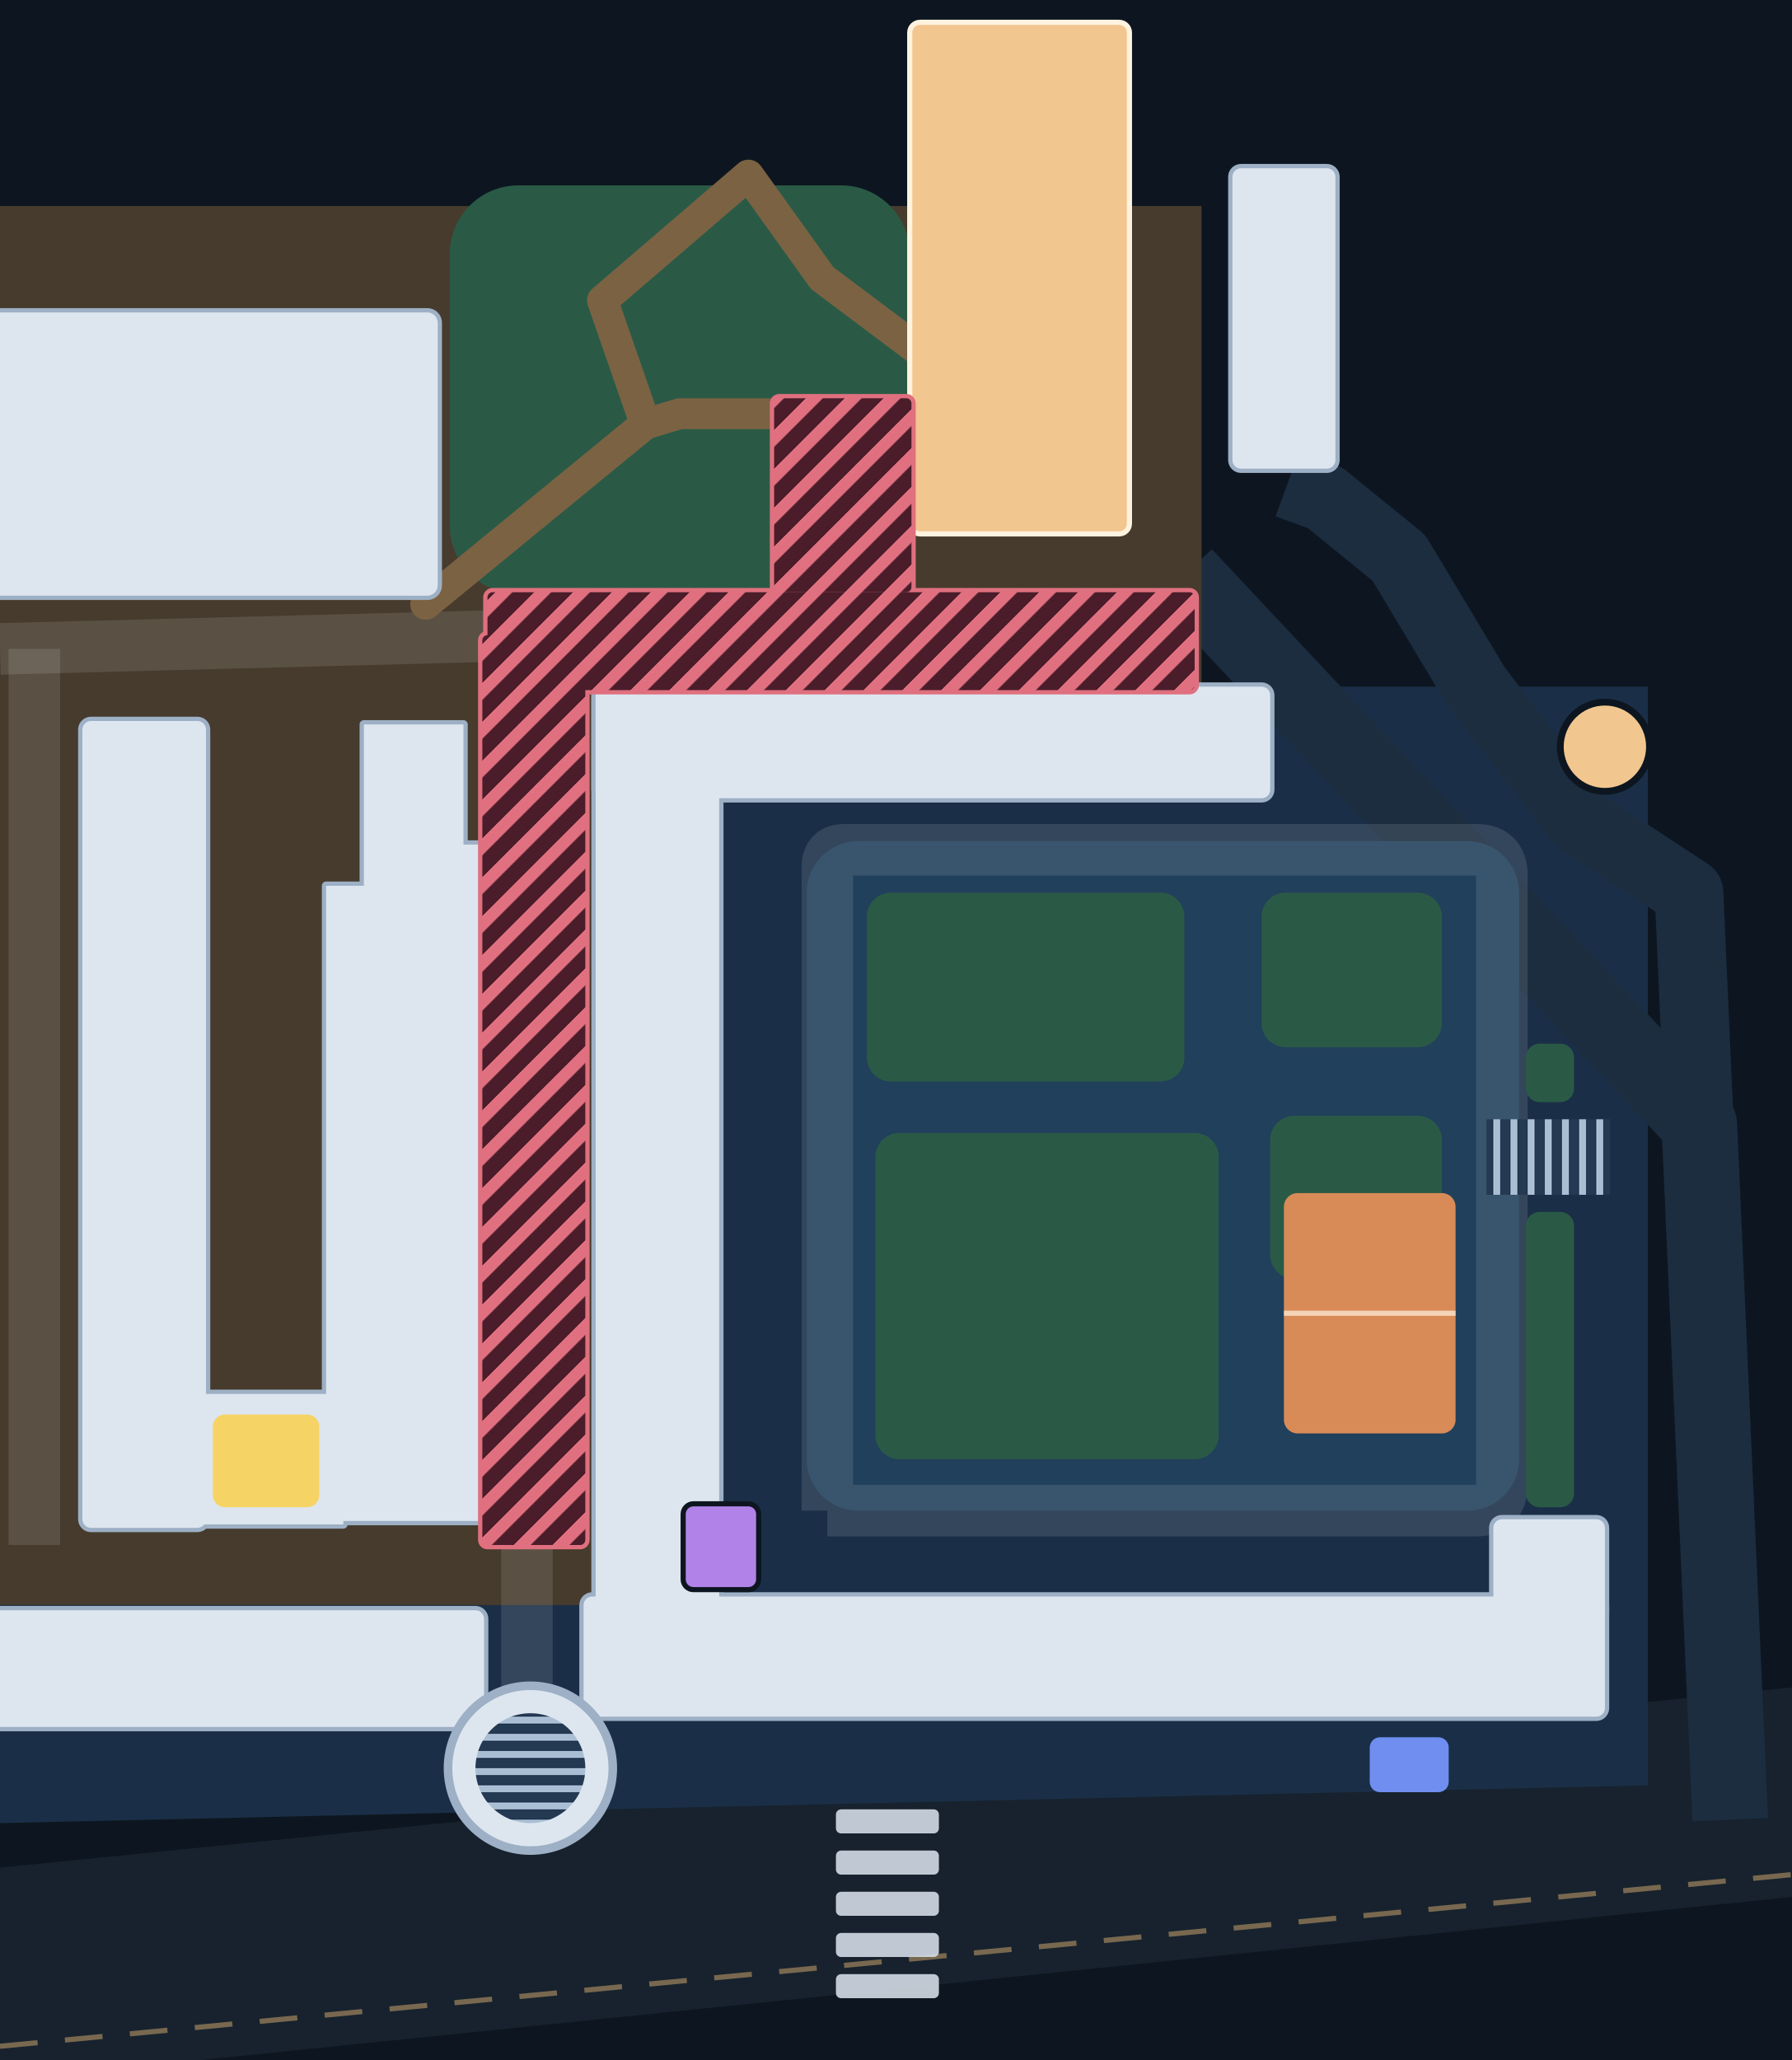
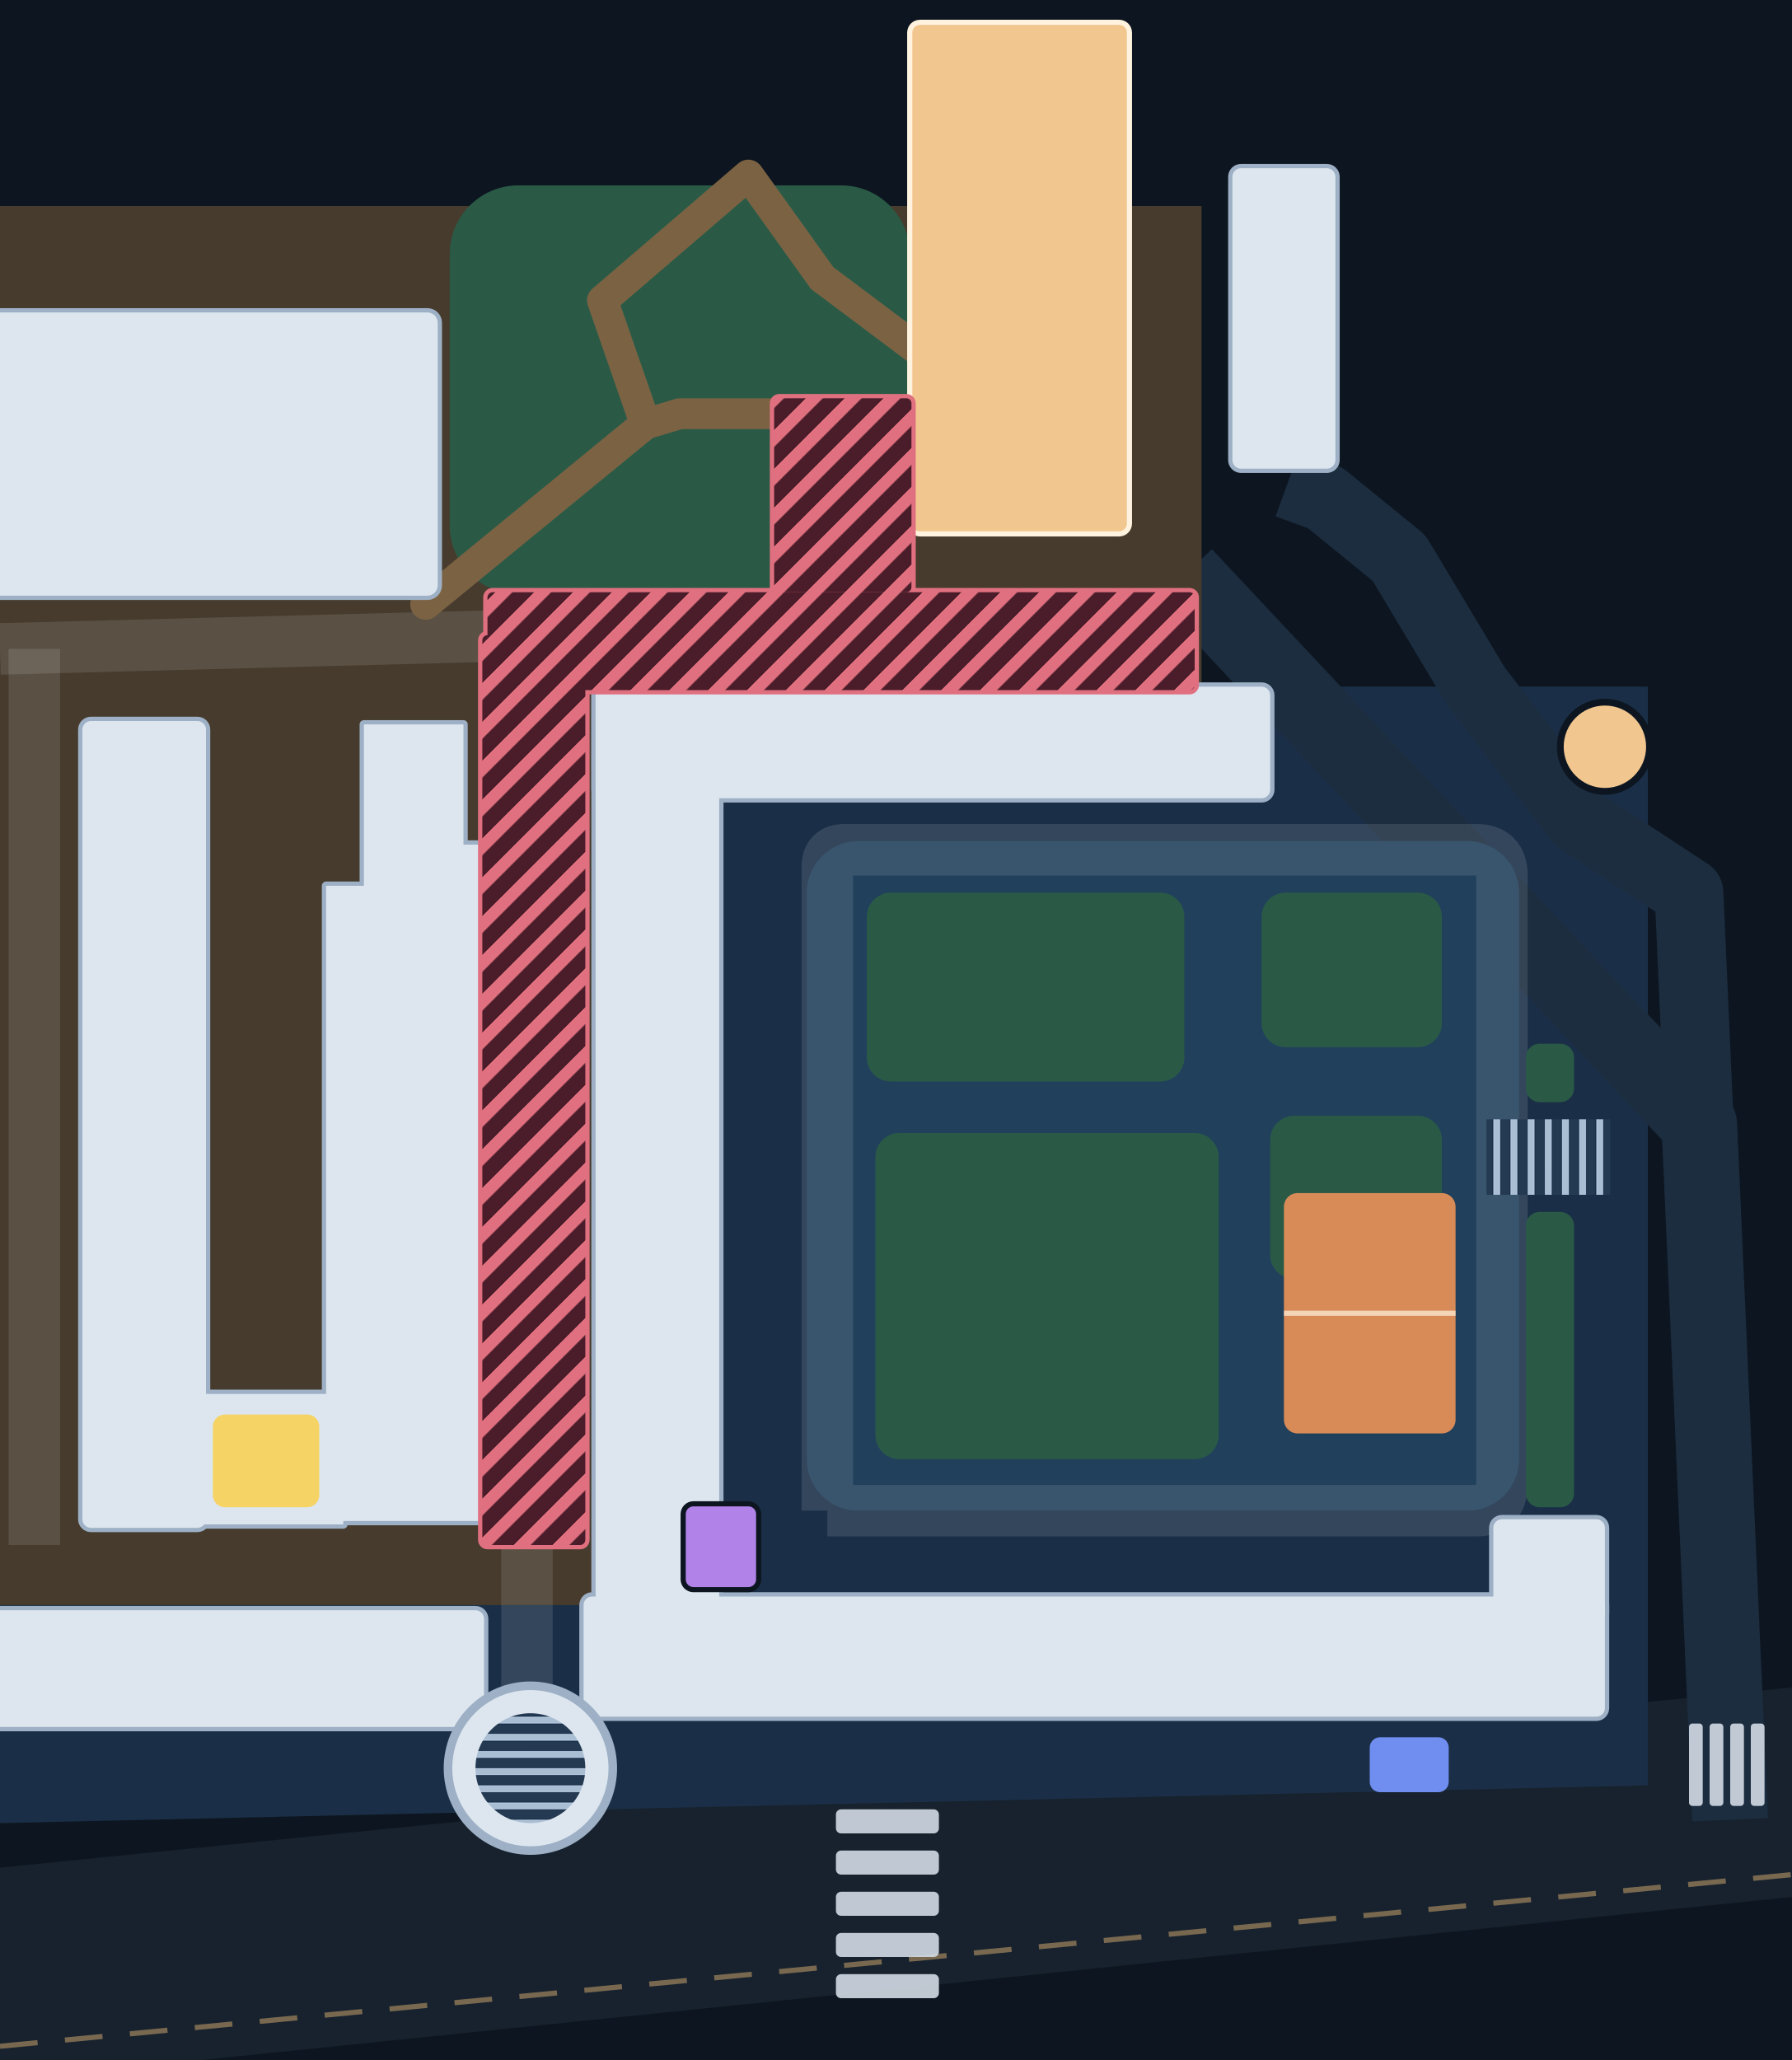
<svg xmlns="http://www.w3.org/2000/svg" viewBox="0 0 1044 1200" width="1044" height="1200">
  <defs>
    <pattern id="hatch" width="16" height="16" patternUnits="userSpaceOnUse" patternTransform="rotate(45)">
      <rect width="16" height="16" fill="#4b1d2a" />
      <rect width="7" height="16" fill="#e0707f" />
    </pattern>
    <pattern id="steps" width="10" height="10" patternUnits="userSpaceOnUse">
      <rect width="10" height="10" fill="#243a52" />
      <rect width="10" height="4" fill="#a9bdd3" />
    </pattern>
    <pattern id="steps-v" width="10" height="10" patternUnits="userSpaceOnUse">
      <rect width="10" height="10" fill="#243a52" />
      <rect width="4" height="10" fill="#a9bdd3" />
    </pattern>
    <g id="bld">
      <rect x="-30" y="182" width="285" height="165" rx="6" />
      <rect x="718" y="98" width="60" height="175" rx="5" />
      <rect x="48" y="420" width="72" height="470" rx="5" />
      <rect x="110" y="812" width="90" height="76" />
      <path d="M212 422H270V492H294V886H190V516H212Z" />
      <rect x="347" y="400" width="393" height="65" rx="5" />
      <rect x="347" y="400" width="72" height="545" rx="5" />
      <rect x="340" y="930" width="595" height="70" rx="5" />
      <rect x="870" y="885" width="65" height="60" rx="5" />
      <rect x="-30" y="938" width="312" height="68" rx="5" />
    </g>
    <g id="red">
      <rect x="284" y="345" width="412" height="57" rx="3" />
      <rect x="281" y="370" width="60" height="530" rx="3" />
      <rect x="451" y="232" width="80" height="113" rx="3" />
    </g>
  </defs>
  <rect width="1044" height="1200" fill="#0d1620" />
  <polygon points="0,1088 1044,983 1044,1105 0,1212" fill="#17222e" />
  <path d="M0 1192L1044 1092" stroke="#c9a26a" stroke-width="3" stroke-dasharray="22 16" fill="none" opacity="0.55" />
  <polygon points="0,935 347,935 347,400 960,400 960,1040 0,1062" fill="#1a2f47" />
  <path d="M690 335L990 655L1008 1060" stroke="#1c2d40" stroke-width="44" stroke-linejoin="round" stroke-linecap="butt" fill="none" />
  <path d="M990 655L984 520L920 478L860 400L815 325L772 290L750 282" stroke="#1c2d40" stroke-width="40" stroke-linejoin="round" stroke-linecap="butt" fill="none" />
  <rect x="470" y="490" width="415" height="390" rx="30" fill="#21405c" />
  <polygon points="0,120 700,120 700,400 347,400 347,935 0,935" fill="#463b2d" />
  <g fill="none" stroke="#ffffff" stroke-opacity="0.11" stroke-width="30" stroke-linejoin="round">
    <path d="M0 378L690 360" />
    <path d="M20 378V900" />
    <path d="M307 400V1070" />
    <path d="M482 880V505Q482 495 492 495H860Q875 495 875 510V865Q875 880 860 880H482" />
  </g>
  <rect x="262" y="108" width="268" height="238" rx="40" fill="#2a5a46" />
  <path d="M248 352L376 247L351 175L436 102L479 162L535 204" fill="none" stroke="#7b6243" stroke-width="18" stroke-linejoin="round" stroke-linecap="round" />
  <path d="M376 247L396 241H462" fill="none" stroke="#7b6243" stroke-width="18" stroke-linejoin="round" stroke-linecap="butt" />
  <g fill="#2a5a46">
    <rect x="505" y="520" width="185" height="110" rx="14" />
    <rect x="735" y="520" width="105" height="90" rx="14" />
    <rect x="510" y="660" width="200" height="190" rx="14" />
    <rect x="740" y="650" width="100" height="95" rx="14" />
    <rect x="889" y="706" width="28" height="172" rx="8" />
    <rect x="889" y="608" width="28" height="34" rx="8" />
  </g>
  <rect x="748" y="695" width="100" height="140" rx="8" fill="#d98b57" />
  <path d="M748 765H848" stroke="#fff3df" stroke-width="3" opacity="0.7" />
  <use href="#bld" fill="#dde6ef" stroke="#9db0c5" stroke-width="5" stroke-linejoin="round" />
  <use href="#bld" fill="#dde6ef" />
  <rect x="530" y="13" width="128" height="298" rx="6" fill="#f2c68f" stroke="#fff3df" stroke-width="3" />
  <use href="#red" fill="none" stroke="#e0707f" stroke-width="5" stroke-linejoin="round" />
  <use href="#red" fill="url(#hatch)" />
  <g>
    <circle cx="309" cy="1030" r="48" fill="#dde6ef" stroke="#9db0c5" stroke-width="5" />
    <circle cx="309" cy="1030" r="32" fill="url(#steps)" />
  </g>
  <rect x="866" y="652" width="72" height="44" fill="url(#steps-v)" />
  <rect x="124" y="824" width="62" height="54" rx="7" fill="#f6d365" />
  <rect x="398" y="876" width="44" height="50" rx="6" fill="#b183e8" stroke="#0d1620" stroke-width="3" />
  <rect x="798" y="1012" width="46" height="32" rx="6" fill="#6f8ef0" />
  <circle cx="935" cy="435" r="26" fill="#f2c68f" stroke="#0d1620" stroke-width="4" />
  <g fill="#d3dbe4" opacity="0.9">
    <rect x="487" y="1054" width="60" height="14" rx="3" />
    <rect x="487" y="1078" width="60" height="14" rx="3" />
    <rect x="487" y="1102" width="60" height="14" rx="3" />
    <rect x="487" y="1126" width="60" height="14" rx="3" />
    <rect x="487" y="1150" width="60" height="14" rx="3" />
+     <rect x="984" y="1004" width="8" height="48" rx="2" />
+     <rect x="996" y="1004" width="8" height="48" rx="2" />
+     <rect x="1008" y="1004" width="8" height="48" rx="2" />
+     <rect x="1020" y="1004" width="8" height="48" rx="2" />
  </g>
</svg>
